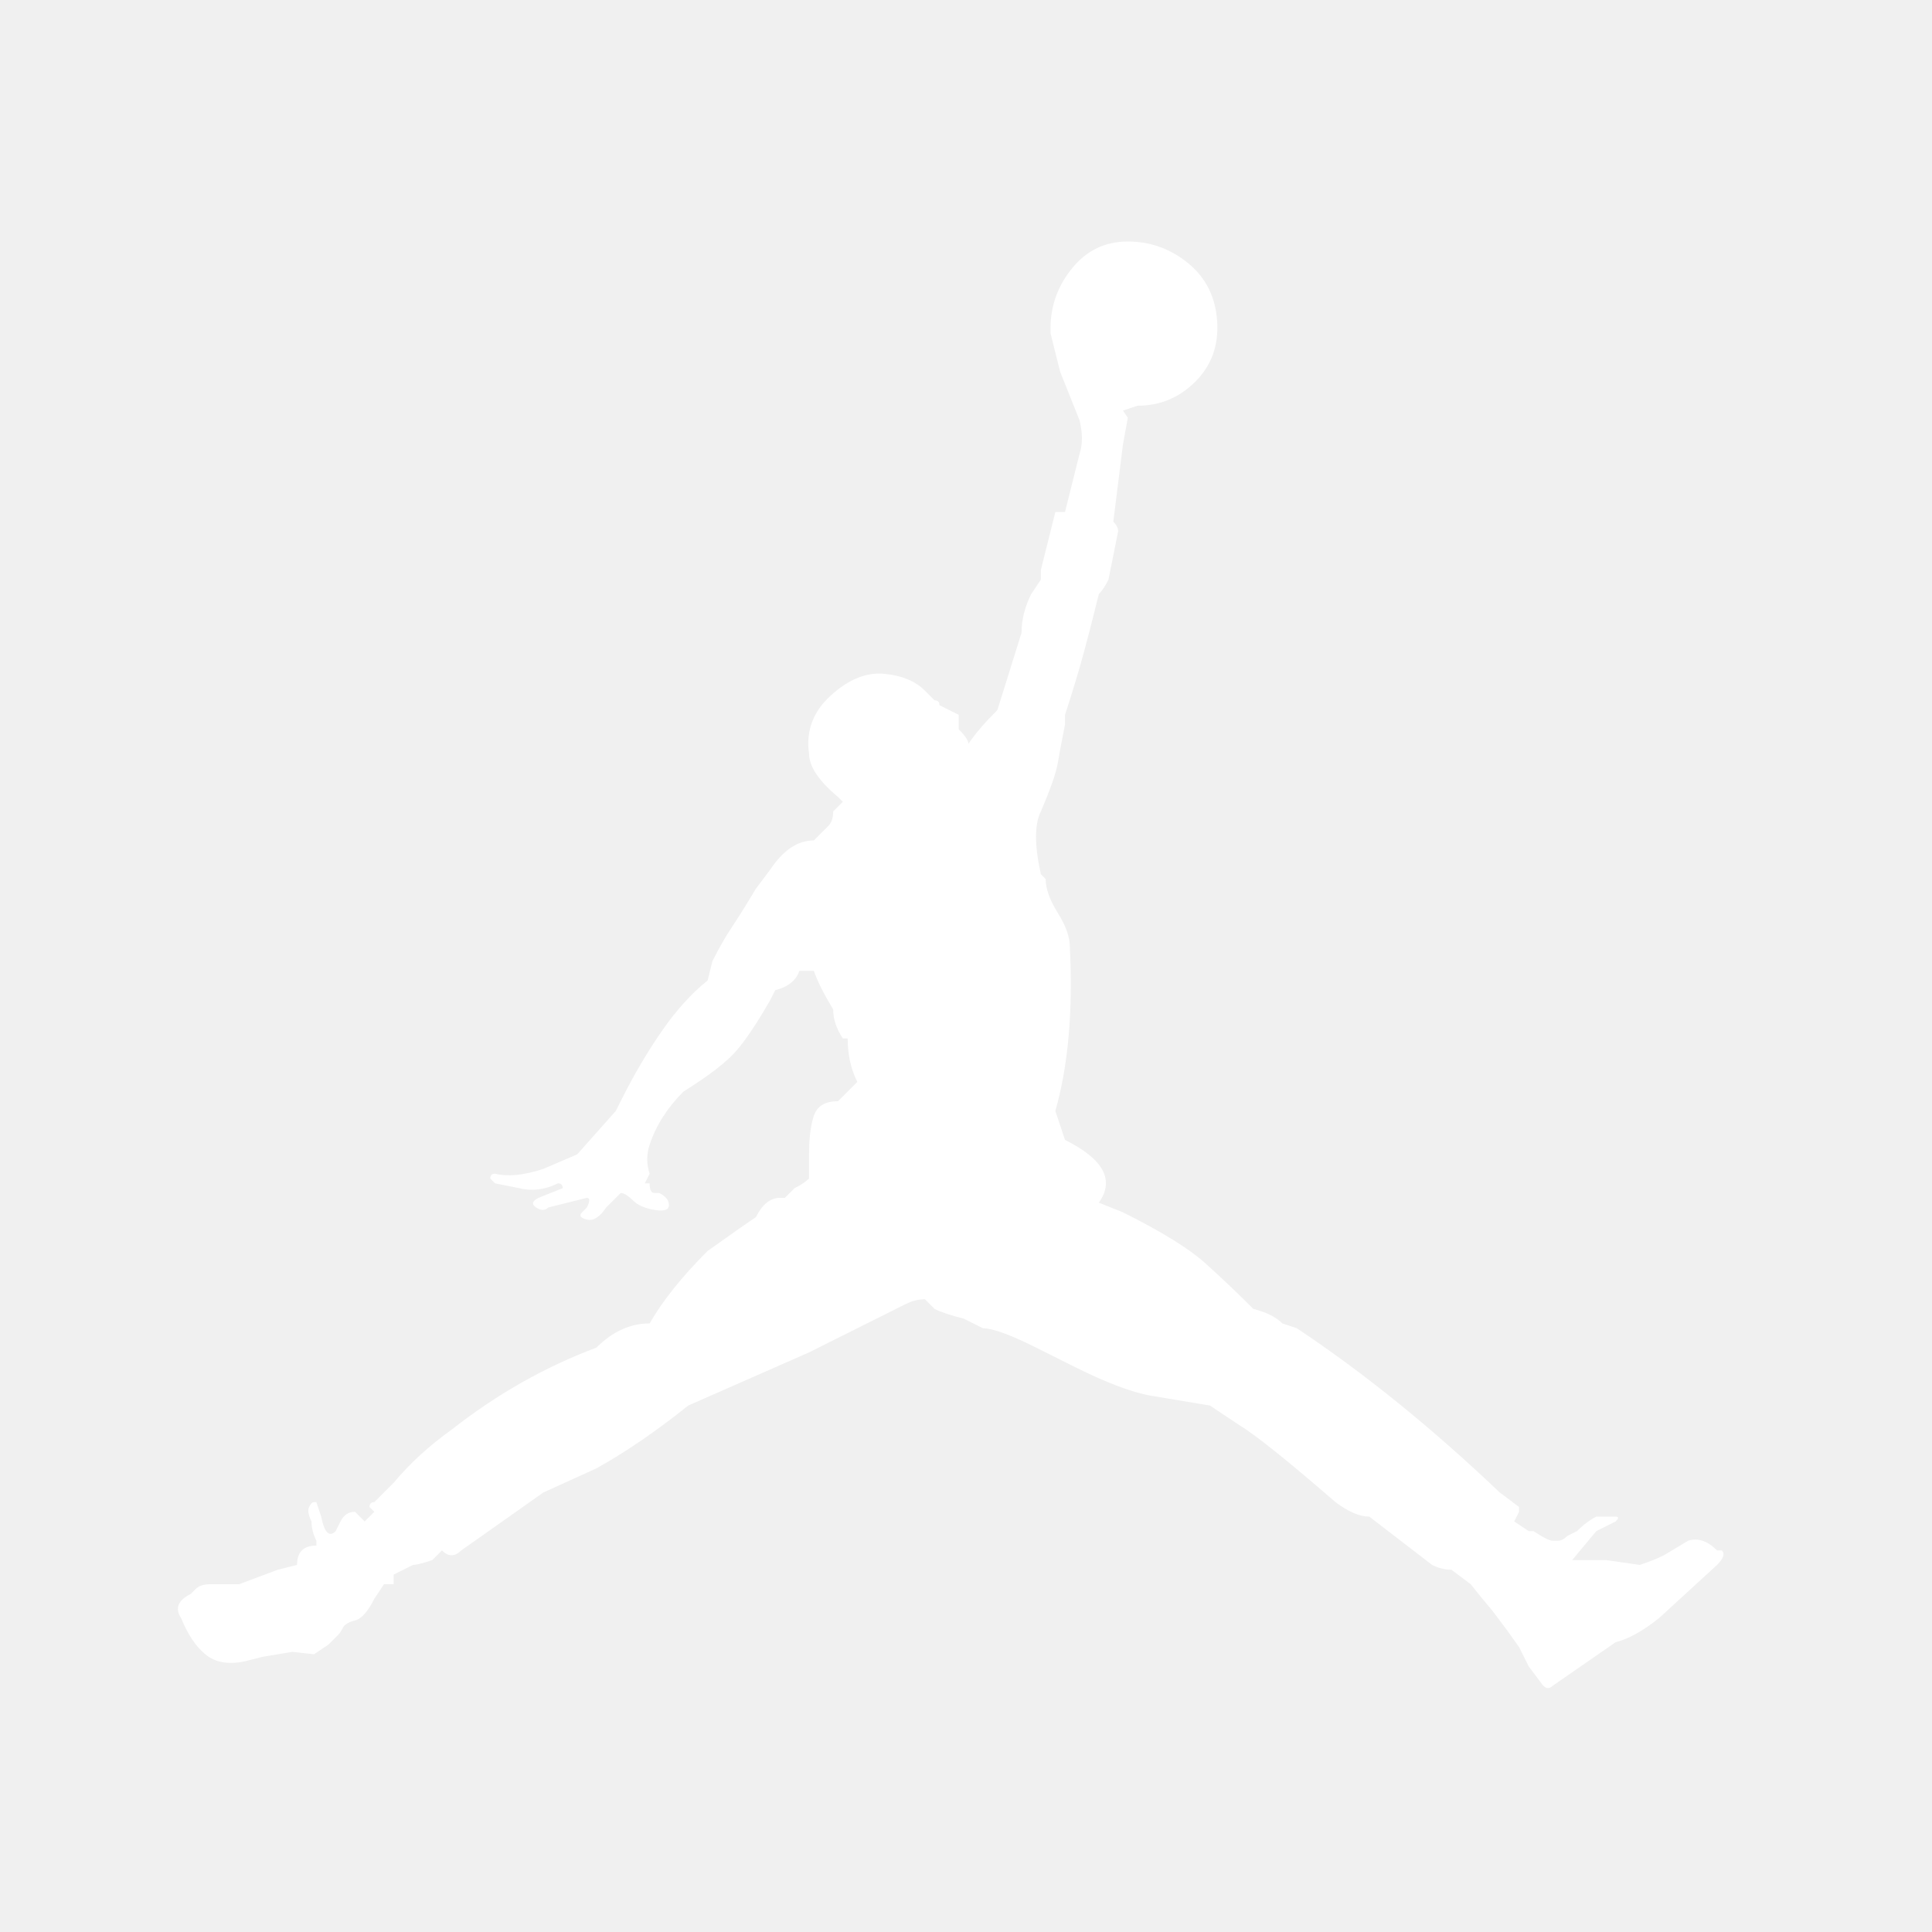
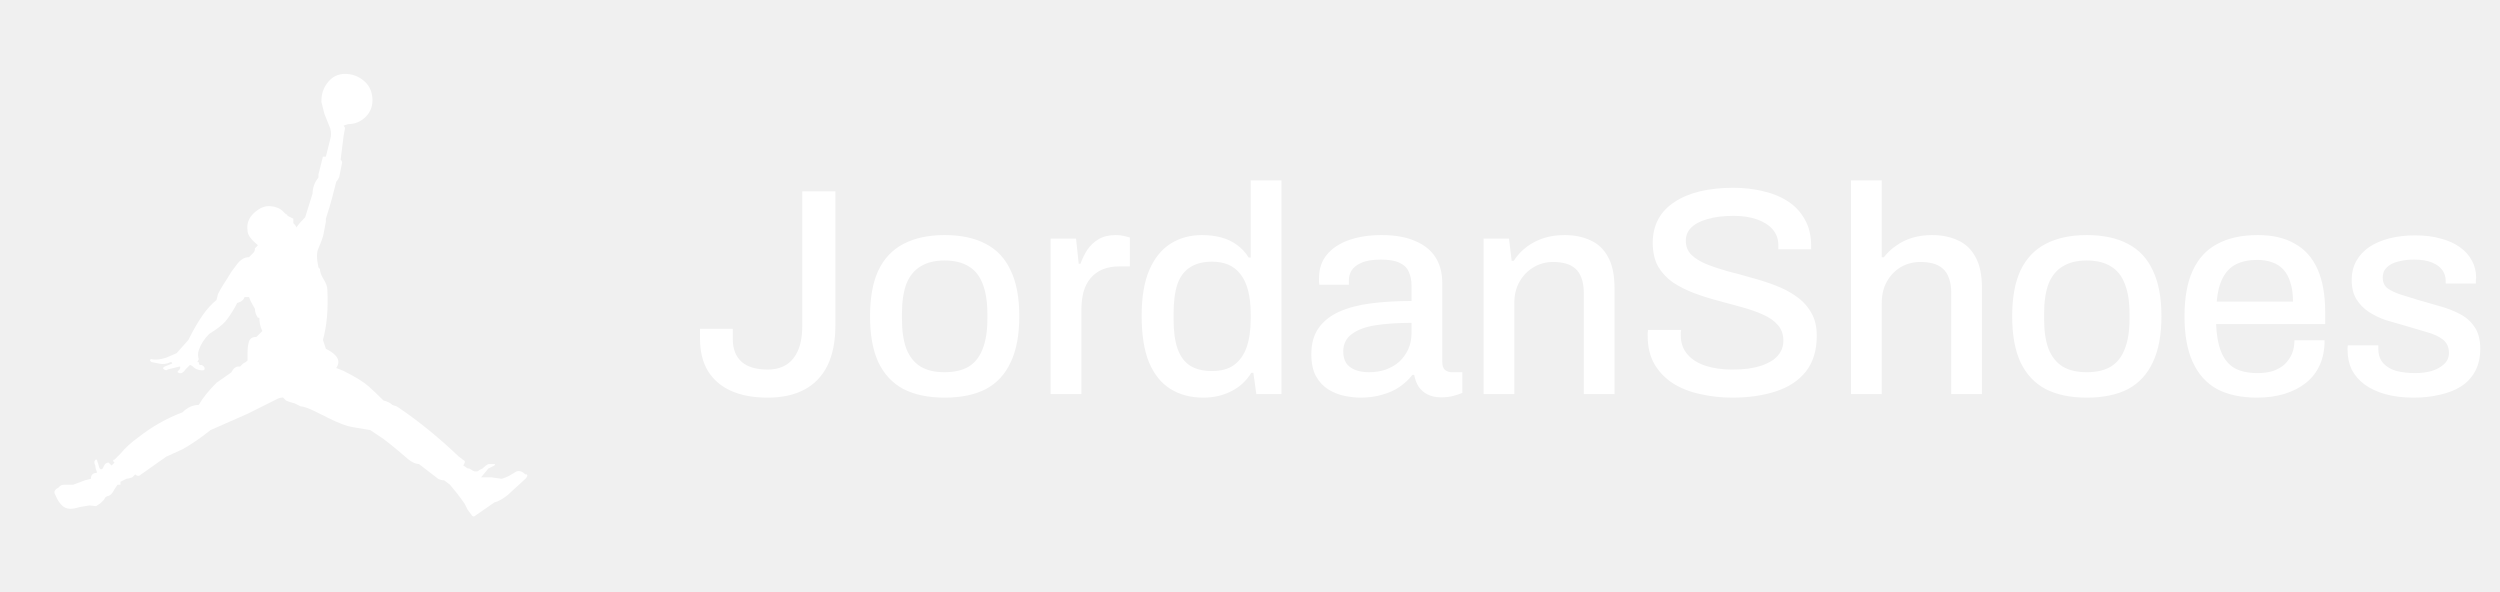
- <svg xmlns="http://www.w3.org/2000/svg" width="48" height="48" viewBox="0 0 48 48" fill="none">
+ <svg xmlns="http://www.w3.org/2000/svg" width="203" height="48" viewBox="0 0 203 48" fill="none">
  <path d="M26.1 8.28V8.16C26.1 7.6 26.28 7.1 26.64 6.66C27 6.22 27.46 6 28.02 6C28.58 6 29.08 6.18 29.52 6.54C29.96 6.9 30.2 7.38 30.24 7.98C30.28 8.58 30.1 9.08 29.7 9.48C29.3 9.88 28.82 10.08 28.26 10.08L27.9 10.2L28.02 10.38L27.9 11.04L27.66 12.96C27.74 13.04 27.78 13.12 27.78 13.2L27.54 14.4C27.46 14.56 27.38 14.68 27.3 14.76L27.18 15.24C27.02 15.88 26.88 16.4 26.76 16.8C26.64 17.2 26.54 17.52 26.46 17.76V18C26.38 18.4 26.32 18.72 26.28 18.96C26.24 19.2 26.1 19.6 25.86 20.16C25.7 20.48 25.7 21 25.86 21.72L25.98 21.84C25.98 22.08 26.08 22.36 26.28 22.68C26.48 23 26.58 23.28 26.58 23.52C26.66 25.12 26.54 26.48 26.22 27.6L26.46 28.32C27.42 28.8 27.7 29.32 27.3 29.88L27.9 30.12C28.86 30.6 29.54 31.02 29.94 31.38C30.34 31.74 30.74 32.12 31.14 32.52C31.46 32.6 31.7 32.72 31.86 32.88L32.22 33C33.9 34.12 35.58 35.48 37.26 37.08L37.74 37.44V37.56L37.62 37.8L37.98 38.04H38.1C38.34 38.2 38.5 38.28 38.58 38.28H38.7C38.78 38.28 38.86 38.24 38.94 38.16L39.18 38.04C39.34 37.88 39.5 37.76 39.66 37.68H40.14C40.22 37.68 40.22 37.72 40.14 37.8L39.66 38.04L39.06 38.76H39.9L40.74 38.88C40.98 38.8 41.18 38.72 41.34 38.64L41.94 38.28C42.18 38.2 42.42 38.28 42.66 38.52H42.78C42.86 38.6 42.82 38.72 42.66 38.88L41.22 40.2C40.82 40.52 40.46 40.72 40.14 40.8L38.58 41.88C38.5 41.96 38.42 41.96 38.34 41.88L37.98 41.4L37.74 40.92L37.44 40.5L37.08 40.02L36.78 39.66L36.54 39.36L36.06 39C35.9 39 35.74 38.96 35.58 38.88L34.02 37.68C33.78 37.68 33.5 37.56 33.18 37.32C31.98 36.28 31.18 35.64 30.78 35.4L30.06 34.92L28.62 34.68C28.14 34.6 27.5 34.36 26.7 33.96L25.74 33.48C25.1 33.16 24.66 33 24.42 33L23.94 32.76C23.62 32.68 23.38 32.6 23.22 32.52L22.98 32.28C22.82 32.28 22.66 32.32 22.5 32.4L20.1 33.6L17.1 34.92C16.3 35.56 15.54 36.08 14.82 36.48L13.5 37.08L11.46 38.52C11.3 38.68 11.14 38.68 10.98 38.52L10.74 38.76C10.5 38.84 10.34 38.88 10.26 38.88L9.78 39.12V39.36H9.54L9.3 39.72C9.14 40.04 8.98 40.22 8.82 40.26C8.66 40.3 8.56 40.36 8.52 40.44C8.48 40.52 8.44 40.58 8.4 40.62L8.16 40.86L7.8 41.1L7.26 41.04L6.54 41.16L6.06 41.28C5.66 41.36 5.34 41.3 5.1 41.1C4.86 40.9 4.66 40.6 4.5 40.2C4.34 39.96 4.42 39.76 4.74 39.6L4.86 39.48C4.94 39.4 5.06 39.36 5.22 39.36H5.94L6.9 39L7.38 38.88C7.38 38.72 7.42 38.6 7.5 38.52C7.58 38.44 7.7 38.4 7.86 38.4V38.28C7.78 38.12 7.74 37.96 7.74 37.8C7.66 37.64 7.64 37.52 7.68 37.44C7.72 37.36 7.76 37.32 7.8 37.32H7.86L7.98 37.68C8.06 38.08 8.18 38.2 8.34 38.04L8.46 37.8C8.54 37.64 8.66 37.56 8.82 37.56L9.06 37.8L9.3 37.56L9.18 37.44C9.18 37.36 9.22 37.32 9.3 37.32L9.78 36.84C10.18 36.36 10.66 35.92 11.22 35.52C12.34 34.64 13.54 33.96 14.82 33.48C15.22 33.08 15.66 32.88 16.14 32.88C16.46 32.32 16.94 31.72 17.58 31.08C18.14 30.68 18.54 30.4 18.78 30.24C18.94 29.92 19.14 29.76 19.38 29.76H19.5L19.74 29.52C19.9 29.44 20.02 29.36 20.1 29.28V28.68C20.1 28.28 20.14 27.96 20.22 27.72C20.3 27.48 20.5 27.36 20.82 27.36L21.3 26.88C21.14 26.56 21.06 26.2 21.06 25.8H20.94C20.78 25.56 20.7 25.32 20.7 25.08C20.46 24.68 20.3 24.36 20.22 24.12H19.86C19.78 24.36 19.58 24.52 19.26 24.6L19.14 24.84C18.82 25.4 18.54 25.82 18.3 26.1C18.06 26.38 17.62 26.72 16.98 27.12C16.58 27.52 16.3 27.96 16.14 28.44C16.06 28.68 16.06 28.92 16.14 29.16L16.02 29.4H16.14C16.14 29.56 16.18 29.64 16.26 29.64H16.38C16.54 29.72 16.62 29.82 16.62 29.94C16.62 30.06 16.5 30.1 16.26 30.06C16.02 30.02 15.84 29.94 15.72 29.82C15.6 29.7 15.5 29.64 15.42 29.64L15.06 30C14.9 30.24 14.74 30.34 14.58 30.3C14.42 30.26 14.38 30.2 14.46 30.12L14.58 30C14.66 29.84 14.66 29.76 14.58 29.76L13.62 30C13.54 30.08 13.44 30.08 13.32 30C13.2 29.92 13.22 29.84 13.38 29.76L13.98 29.52C13.98 29.44 13.94 29.4 13.86 29.4C13.54 29.56 13.22 29.6 12.9 29.52L12.3 29.4L12.18 29.28C12.18 29.2 12.22 29.16 12.3 29.16C12.62 29.24 13.02 29.2 13.5 29.04L14.34 28.68L15.3 27.6L15.42 27.36C15.74 26.72 16.08 26.14 16.44 25.62C16.8 25.1 17.18 24.68 17.58 24.36L17.7 23.88C17.86 23.56 18.02 23.28 18.18 23.04C18.34 22.8 18.54 22.48 18.78 22.08L19.14 21.6C19.46 21.12 19.82 20.88 20.22 20.88L20.58 20.52C20.66 20.44 20.7 20.32 20.7 20.16L20.94 19.92L20.82 19.8C20.34 19.4 20.1 19.04 20.1 18.72C20.02 18.16 20.2 17.68 20.64 17.28C21.08 16.88 21.52 16.7 21.96 16.74C22.4 16.78 22.74 16.92 22.98 17.16L23.22 17.4C23.3 17.4 23.34 17.44 23.34 17.52L23.82 17.76V18.12C23.98 18.28 24.06 18.4 24.06 18.48C24.22 18.24 24.46 17.96 24.78 17.64L25.38 15.72C25.38 15.4 25.46 15.08 25.62 14.76L25.86 14.4V14.16L26.22 12.72H26.46L26.82 11.28C26.9 11.04 26.9 10.76 26.82 10.44L26.34 9.24L26.1 8.28Z" fill="white" />
+   <path d="M62.336 32.288C61.168 32.288 60.176 32.104 59.36 31.736C58.544 31.368 57.92 30.832 57.488 30.128C57.056 29.424 56.84 28.544 56.84 27.488V26.696H59.504V27.56C59.504 28.344 59.744 28.952 60.224 29.384C60.704 29.8 61.408 30.008 62.336 30.008C63.248 30.008 63.944 29.704 64.424 29.096C64.904 28.488 65.144 27.616 65.144 26.48V15.536H67.832V26.432C67.832 27.728 67.616 28.816 67.184 29.696C66.752 30.56 66.128 31.208 65.312 31.64C64.496 32.072 63.504 32.288 62.336 32.288ZM76.695 32.288C75.383 32.288 74.271 32.056 73.359 31.592C72.463 31.112 71.783 30.384 71.319 29.408C70.871 28.432 70.647 27.192 70.647 25.688C70.647 24.168 70.871 22.928 71.319 21.968C71.783 20.992 72.463 20.272 73.359 19.808C74.271 19.328 75.383 19.088 76.695 19.088C78.039 19.088 79.159 19.328 80.055 19.808C80.951 20.272 81.623 20.992 82.071 21.968C82.535 22.928 82.767 24.168 82.767 25.688C82.767 27.192 82.535 28.432 82.071 29.408C81.623 30.384 80.951 31.112 80.055 31.592C79.159 32.056 78.039 32.288 76.695 32.288ZM76.695 30.224C77.495 30.224 78.151 30.072 78.663 29.768C79.175 29.448 79.551 28.968 79.791 28.328C80.047 27.688 80.175 26.88 80.175 25.904V25.472C80.175 24.496 80.047 23.688 79.791 23.048C79.551 22.408 79.175 21.936 78.663 21.632C78.151 21.312 77.495 21.152 76.695 21.152C75.911 21.152 75.263 21.312 74.751 21.632C74.239 21.936 73.855 22.408 73.599 23.048C73.359 23.688 73.239 24.496 73.239 25.472V25.904C73.239 26.88 73.359 27.688 73.599 28.328C73.855 28.968 74.239 29.448 74.751 29.768C75.263 30.072 75.911 30.224 76.695 30.224ZM85.311 32V19.376H87.375L87.591 21.416H87.735C87.879 21.016 88.063 20.64 88.287 20.288C88.527 19.936 88.831 19.648 89.199 19.424C89.583 19.2 90.047 19.088 90.591 19.088C90.847 19.088 91.071 19.112 91.263 19.16C91.471 19.208 91.631 19.248 91.743 19.28V21.632H90.903C90.391 21.632 89.935 21.712 89.535 21.872C89.151 22.032 88.823 22.272 88.551 22.592C88.295 22.896 88.103 23.272 87.975 23.72C87.863 24.168 87.807 24.672 87.807 25.232V32H85.311ZM97.718 32.288C96.694 32.288 95.806 32.056 95.054 31.592C94.302 31.128 93.718 30.408 93.302 29.432C92.902 28.456 92.702 27.192 92.702 25.64C92.702 24.12 92.91 22.88 93.326 21.92C93.742 20.96 94.318 20.248 95.054 19.784C95.79 19.32 96.638 19.088 97.598 19.088C98.158 19.088 98.678 19.152 99.158 19.28C99.638 19.408 100.062 19.608 100.43 19.88C100.814 20.152 101.134 20.496 101.39 20.912H101.558V14.648H104.054V32H102.014L101.774 30.272H101.606C101.19 30.944 100.638 31.448 99.95 31.784C99.278 32.12 98.534 32.288 97.718 32.288ZM98.414 30.128C99.15 30.128 99.742 29.968 100.19 29.648C100.654 29.312 100.998 28.832 101.222 28.208C101.446 27.568 101.558 26.792 101.558 25.88V25.544C101.558 24.776 101.486 24.12 101.342 23.576C101.198 23.032 100.99 22.592 100.718 22.256C100.446 21.904 100.118 21.648 99.734 21.488C99.35 21.328 98.918 21.248 98.438 21.248C97.702 21.248 97.102 21.4 96.638 21.704C96.174 21.992 95.83 22.448 95.606 23.072C95.398 23.696 95.294 24.504 95.294 25.496V25.928C95.294 26.92 95.406 27.728 95.63 28.352C95.854 28.96 96.19 29.408 96.638 29.696C97.102 29.984 97.694 30.128 98.414 30.128ZM110.464 32.288C110.064 32.288 109.632 32.24 109.168 32.144C108.704 32.048 108.264 31.872 107.848 31.616C107.448 31.36 107.12 31.008 106.864 30.56C106.608 30.096 106.48 29.496 106.48 28.76C106.48 27.896 106.68 27.184 107.08 26.624C107.48 26.064 108.04 25.624 108.76 25.304C109.48 24.984 110.336 24.76 111.328 24.632C112.336 24.504 113.432 24.44 114.616 24.44V23.192C114.616 22.776 114.544 22.408 114.4 22.088C114.272 21.768 114.024 21.52 113.656 21.344C113.304 21.168 112.792 21.08 112.12 21.08C111.448 21.08 110.92 21.168 110.536 21.344C110.168 21.504 109.904 21.712 109.744 21.968C109.6 22.208 109.528 22.472 109.528 22.76V23.12H107.128C107.112 23.04 107.104 22.96 107.104 22.88C107.104 22.8 107.104 22.704 107.104 22.592C107.104 21.84 107.312 21.208 107.728 20.696C108.16 20.168 108.76 19.768 109.528 19.496C110.296 19.224 111.184 19.088 112.192 19.088C113.28 19.088 114.184 19.248 114.904 19.568C115.64 19.872 116.192 20.312 116.56 20.888C116.928 21.464 117.112 22.16 117.112 22.976V29.384C117.112 29.688 117.184 29.904 117.328 30.032C117.488 30.16 117.672 30.224 117.88 30.224H118.744V31.904C118.552 31.984 118.312 32.064 118.024 32.144C117.736 32.224 117.4 32.264 117.016 32.264C116.584 32.264 116.216 32.184 115.912 32.024C115.624 31.88 115.384 31.672 115.192 31.4C115.016 31.112 114.896 30.792 114.832 30.44H114.688C114.4 30.808 114.048 31.136 113.632 31.424C113.232 31.696 112.768 31.904 112.24 32.048C111.712 32.208 111.12 32.288 110.464 32.288ZM111.16 30.224C111.656 30.224 112.112 30.152 112.528 30.008C112.96 29.848 113.328 29.632 113.632 29.36C113.936 29.072 114.176 28.736 114.352 28.352C114.528 27.952 114.616 27.52 114.616 27.056V26.216C113.512 26.216 112.544 26.28 111.712 26.408C110.88 26.536 110.232 26.776 109.768 27.128C109.304 27.464 109.072 27.936 109.072 28.544C109.072 28.912 109.152 29.224 109.312 29.48C109.472 29.72 109.712 29.904 110.032 30.032C110.352 30.16 110.728 30.224 111.16 30.224ZM120.467 32V19.376H122.531L122.747 21.176H122.915C123.219 20.712 123.579 20.328 123.995 20.024C124.411 19.72 124.867 19.488 125.363 19.328C125.875 19.168 126.435 19.088 127.043 19.088C127.843 19.088 128.547 19.232 129.155 19.52C129.763 19.792 130.235 20.24 130.571 20.864C130.923 21.488 131.099 22.328 131.099 23.384V32H128.603V23.768C128.603 23.288 128.539 22.888 128.411 22.568C128.299 22.248 128.131 21.992 127.907 21.8C127.683 21.608 127.419 21.472 127.115 21.392C126.811 21.312 126.475 21.272 126.107 21.272C125.531 21.272 125.003 21.416 124.523 21.704C124.059 21.976 123.683 22.36 123.395 22.856C123.107 23.352 122.963 23.936 122.963 24.608V32H120.467ZM140.657 32.288C139.761 32.288 138.897 32.192 138.065 32C137.233 31.824 136.497 31.536 135.857 31.136C135.217 30.72 134.713 30.2 134.345 29.576C133.977 28.936 133.793 28.176 133.793 27.296C133.793 27.2 133.793 27.112 133.793 27.032C133.809 26.936 133.817 26.856 133.817 26.792H136.505C136.505 26.84 136.497 26.912 136.481 27.008C136.481 27.104 136.481 27.184 136.481 27.248C136.481 27.84 136.657 28.344 137.009 28.76C137.361 29.176 137.849 29.488 138.473 29.696C139.113 29.904 139.841 30.008 140.657 30.008C141.105 30.008 141.537 29.984 141.953 29.936C142.369 29.872 142.745 29.784 143.081 29.672C143.433 29.544 143.737 29.392 143.993 29.216C144.249 29.024 144.449 28.8 144.593 28.544C144.737 28.288 144.809 27.992 144.809 27.656C144.809 27.144 144.657 26.72 144.353 26.384C144.065 26.048 143.665 25.768 143.153 25.544C142.657 25.32 142.089 25.12 141.449 24.944C140.825 24.768 140.177 24.592 139.505 24.416C138.833 24.24 138.177 24.032 137.537 23.792C136.913 23.552 136.345 23.264 135.833 22.928C135.337 22.576 134.937 22.144 134.633 21.632C134.345 21.104 134.201 20.464 134.201 19.712C134.201 18.992 134.353 18.352 134.657 17.792C134.961 17.232 135.401 16.768 135.977 16.4C136.553 16.016 137.241 15.728 138.041 15.536C138.841 15.344 139.745 15.248 140.753 15.248C141.617 15.248 142.433 15.344 143.201 15.536C143.969 15.712 144.641 15.992 145.217 16.376C145.793 16.76 146.241 17.248 146.561 17.84C146.897 18.432 147.065 19.136 147.065 19.952V20.24H144.401V19.928C144.401 19.416 144.249 18.984 143.945 18.632C143.641 18.28 143.217 18.008 142.673 17.816C142.129 17.624 141.497 17.528 140.777 17.528C139.929 17.528 139.217 17.616 138.641 17.792C138.065 17.952 137.625 18.184 137.321 18.488C137.033 18.776 136.889 19.128 136.889 19.544C136.889 20.008 137.041 20.392 137.345 20.696C137.649 20.984 138.049 21.232 138.545 21.44C139.057 21.648 139.625 21.84 140.249 22.016C140.889 22.176 141.537 22.352 142.193 22.544C142.865 22.72 143.513 22.928 144.137 23.168C144.777 23.408 145.345 23.704 145.841 24.056C146.353 24.408 146.761 24.848 147.065 25.376C147.369 25.888 147.521 26.52 147.521 27.272C147.521 28.456 147.225 29.424 146.633 30.176C146.041 30.912 145.225 31.448 144.185 31.784C143.161 32.12 141.985 32.288 140.657 32.288ZM150.303 32V14.648H152.799V20.888H152.967C153.271 20.504 153.615 20.184 153.999 19.928C154.383 19.656 154.815 19.448 155.295 19.304C155.775 19.16 156.303 19.088 156.879 19.088C157.679 19.088 158.383 19.232 158.991 19.52C159.599 19.792 160.071 20.24 160.407 20.864C160.759 21.488 160.935 22.328 160.935 23.384V32H158.439V23.768C158.439 23.288 158.375 22.888 158.247 22.568C158.135 22.248 157.967 21.992 157.743 21.8C157.519 21.608 157.255 21.472 156.951 21.392C156.647 21.312 156.311 21.272 155.943 21.272C155.367 21.272 154.839 21.408 154.359 21.68C153.895 21.952 153.519 22.336 153.231 22.832C152.943 23.328 152.799 23.92 152.799 24.608V32H150.303ZM169.437 32.288C168.125 32.288 167.013 32.056 166.101 31.592C165.205 31.112 164.525 30.384 164.061 29.408C163.613 28.432 163.389 27.192 163.389 25.688C163.389 24.168 163.613 22.928 164.061 21.968C164.525 20.992 165.205 20.272 166.101 19.808C167.013 19.328 168.125 19.088 169.437 19.088C170.781 19.088 171.901 19.328 172.797 19.808C173.693 20.272 174.365 20.992 174.813 21.968C175.277 22.928 175.509 24.168 175.509 25.688C175.509 27.192 175.277 28.432 174.813 29.408C174.365 30.384 173.693 31.112 172.797 31.592C171.901 32.056 170.781 32.288 169.437 32.288ZM169.437 30.224C170.237 30.224 170.893 30.072 171.405 29.768C171.917 29.448 172.293 28.968 172.533 28.328C172.789 27.688 172.917 26.88 172.917 25.904V25.472C172.917 24.496 172.789 23.688 172.533 23.048C172.293 22.408 171.917 21.936 171.405 21.632C170.893 21.312 170.237 21.152 169.437 21.152C168.653 21.152 168.005 21.312 167.493 21.632C166.981 21.936 166.597 22.408 166.341 23.048C166.101 23.688 165.981 24.496 165.981 25.472V25.904C165.981 26.88 166.101 27.688 166.341 28.328C166.597 28.968 166.981 29.448 167.493 29.768C168.005 30.072 168.653 30.224 169.437 30.224ZM183.285 32.288C181.989 32.288 180.901 32.056 180.021 31.592C179.157 31.112 178.501 30.384 178.053 29.408C177.605 28.432 177.381 27.192 177.381 25.688C177.381 24.168 177.605 22.928 178.053 21.968C178.501 20.992 179.165 20.272 180.045 19.808C180.925 19.328 182.021 19.088 183.333 19.088C184.533 19.088 185.533 19.32 186.333 19.784C187.149 20.232 187.765 20.92 188.181 21.848C188.597 22.776 188.805 23.944 188.805 25.352V26.312H179.949C179.981 27.208 180.117 27.96 180.357 28.568C180.597 29.16 180.957 29.6 181.437 29.888C181.933 30.16 182.557 30.296 183.309 30.296C183.773 30.296 184.189 30.24 184.557 30.128C184.925 30 185.237 29.824 185.493 29.6C185.749 29.36 185.949 29.08 186.093 28.76C186.237 28.424 186.309 28.048 186.309 27.632H188.757C188.757 28.384 188.629 29.048 188.373 29.624C188.117 30.2 187.741 30.688 187.245 31.088C186.765 31.472 186.189 31.768 185.517 31.976C184.845 32.184 184.101 32.288 183.285 32.288ZM179.997 24.488H186.189C186.189 23.864 186.117 23.344 185.973 22.928C185.845 22.496 185.653 22.144 185.397 21.872C185.141 21.6 184.837 21.408 184.485 21.296C184.133 21.168 183.733 21.104 183.285 21.104C182.613 21.104 182.037 21.224 181.557 21.464C181.093 21.704 180.733 22.08 180.477 22.592C180.221 23.088 180.061 23.72 179.997 24.488ZM195.998 32.288C195.118 32.288 194.342 32.192 193.67 32C192.998 31.808 192.438 31.544 191.99 31.208C191.542 30.872 191.198 30.472 190.958 30.008C190.734 29.528 190.622 29 190.622 28.424C190.622 28.344 190.622 28.272 190.622 28.208C190.638 28.144 190.646 28.088 190.646 28.04H193.118C193.118 28.088 193.118 28.136 193.118 28.184C193.118 28.216 193.118 28.256 193.118 28.304C193.118 28.8 193.254 29.2 193.526 29.504C193.798 29.792 194.158 30 194.606 30.128C195.07 30.24 195.574 30.296 196.118 30.296C196.598 30.296 197.038 30.24 197.438 30.128C197.854 30 198.19 29.816 198.446 29.576C198.718 29.336 198.854 29.032 198.854 28.664C198.854 28.184 198.686 27.816 198.35 27.56C198.014 27.304 197.574 27.104 197.03 26.96C196.486 26.8 195.918 26.632 195.326 26.456C194.798 26.312 194.27 26.16 193.742 26C193.23 25.824 192.766 25.6 192.35 25.328C191.934 25.056 191.598 24.712 191.342 24.296C191.086 23.88 190.958 23.36 190.958 22.736C190.958 22.144 191.086 21.624 191.342 21.176C191.598 20.728 191.95 20.352 192.398 20.048C192.862 19.744 193.406 19.512 194.03 19.352C194.67 19.192 195.366 19.112 196.118 19.112C196.902 19.112 197.598 19.2 198.206 19.376C198.814 19.536 199.326 19.768 199.742 20.072C200.174 20.376 200.502 20.744 200.726 21.176C200.95 21.592 201.062 22.04 201.062 22.52C201.062 22.616 201.054 22.72 201.038 22.832C201.038 22.928 201.038 22.992 201.038 23.024H198.59V22.808C198.59 22.488 198.502 22.2 198.326 21.944C198.15 21.688 197.87 21.48 197.486 21.32C197.118 21.16 196.622 21.08 195.998 21.08C195.582 21.08 195.214 21.12 194.894 21.2C194.574 21.264 194.31 21.36 194.102 21.488C193.894 21.616 193.734 21.768 193.622 21.944C193.526 22.12 193.478 22.32 193.478 22.544C193.478 22.912 193.606 23.2 193.862 23.408C194.134 23.6 194.486 23.768 194.918 23.912C195.35 24.04 195.814 24.184 196.31 24.344C196.886 24.504 197.47 24.672 198.062 24.848C198.654 25.008 199.198 25.216 199.694 25.472C200.206 25.728 200.614 26.08 200.918 26.528C201.238 26.976 201.398 27.576 201.398 28.328C201.398 29.016 201.262 29.616 200.99 30.128C200.718 30.64 200.334 31.056 199.838 31.376C199.358 31.68 198.79 31.904 198.134 32.048C197.478 32.208 196.766 32.288 195.998 32.288Z" fill="white" />
</svg>
